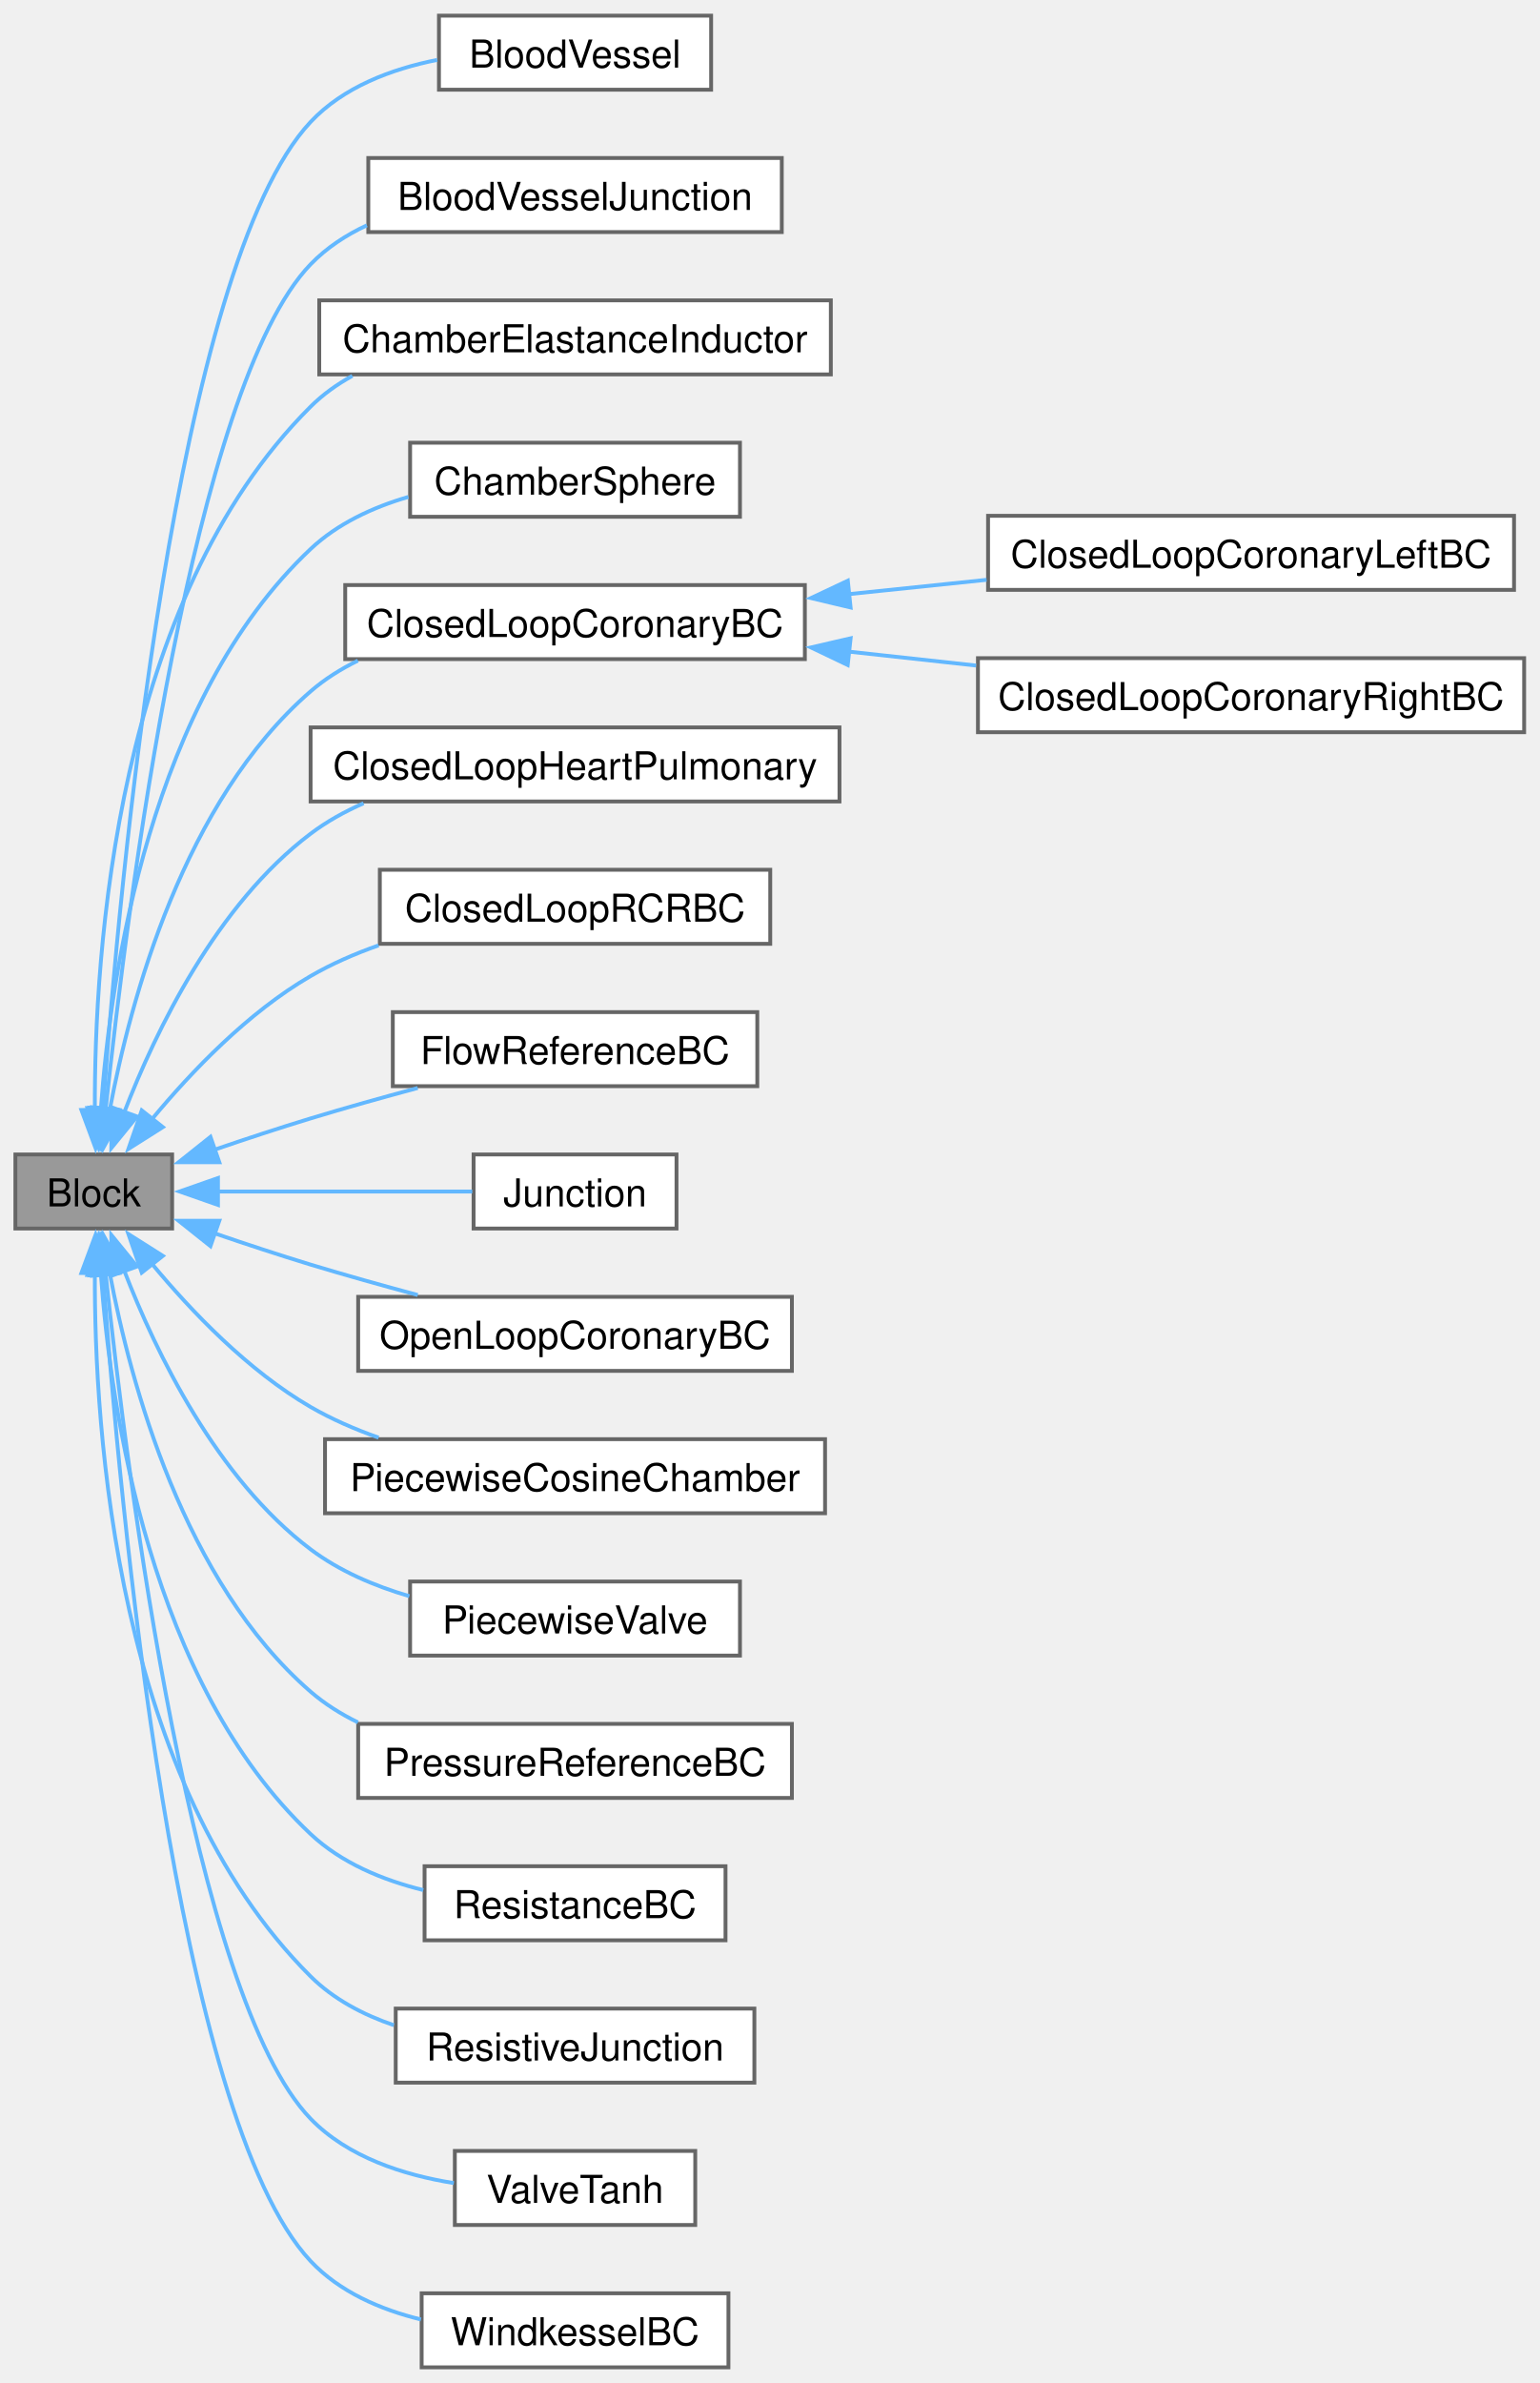
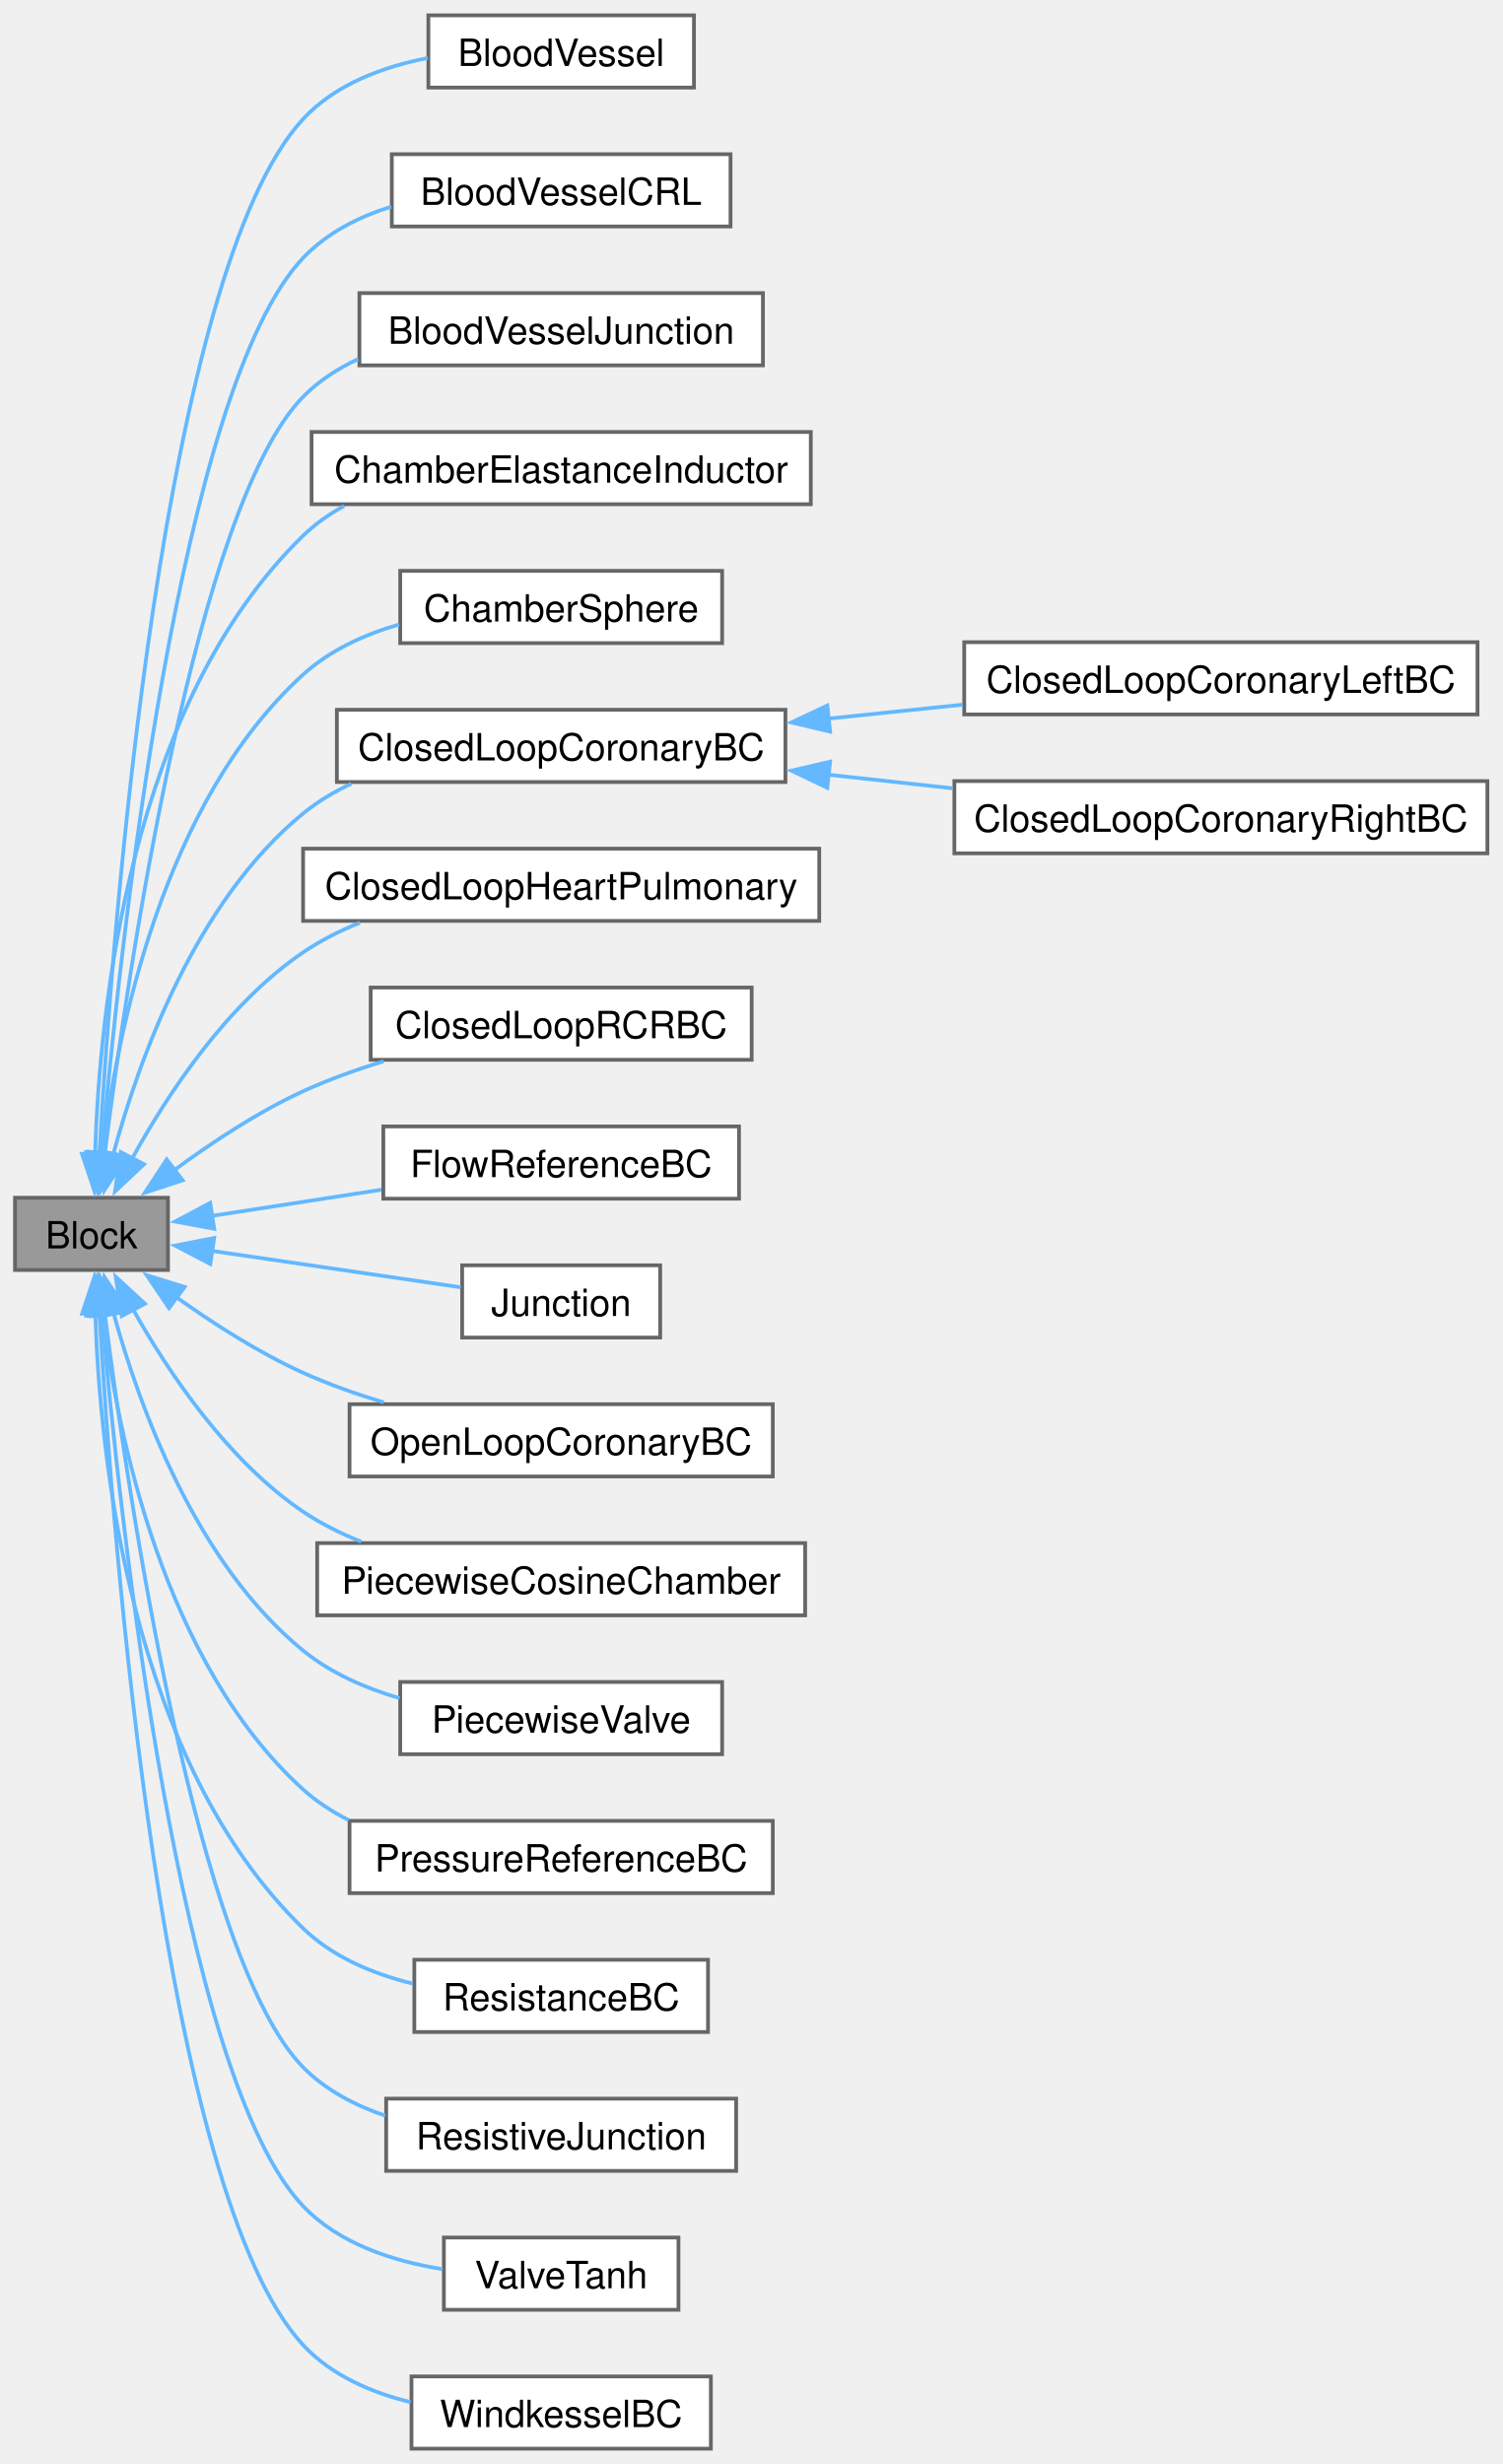
- <svg xmlns="http://www.w3.org/2000/svg" xmlns:xlink="http://www.w3.org/1999/xlink" width="400pt" height="619pt" viewBox="0.00 0.00 400.25 619.25">
-   <g id="graph0" class="graph" transform="scale(1 1) rotate(0) translate(4 615.25)">
+ <svg xmlns="http://www.w3.org/2000/svg" xmlns:xlink="http://www.w3.org/1999/xlink" width="400pt" height="656pt" viewBox="0.00 0.00 400.25 656.25">
+   <g id="graph0" class="graph" transform="scale(1 1) rotate(0) translate(4 652.25)">
    <g id="Node000001" class="node">
      <g id="a_Node000001">
        <a xlink:title="Base class for 0D model components.">
-           <polygon fill="#999999" stroke="#666666" points="40.75,-315.25 0,-315.25 0,-296 40.75,-296 40.75,-315.25" />
-           <text text-anchor="middle" x="20.38" y="-301.75" font-family="Helvetica,sans-Serif" font-size="10.00">Block</text>
+           <polygon fill="#999999" stroke="#666666" points="40.75,-333.25 0,-333.25 0,-314 40.75,-314 40.75,-333.25" />
+           <text text-anchor="middle" x="20.38" y="-319.75" font-family="Helvetica,sans-Serif" font-size="10.00">Block</text>
        </a>
      </g>
    </g>
    <g id="Node000002" class="node">
      <g id="a_Node000002">
        <a xlink:href="class_blood_vessel.html" target="_top" xlink:title="Resistor-capacitor-inductor blood vessel with optional stenosis.">
-           <polygon fill="white" stroke="#666666" points="180.88,-611.25 110.12,-611.25 110.12,-592 180.88,-592 180.88,-611.25" />
-           <text text-anchor="middle" x="145.5" y="-597.75" font-family="Helvetica,sans-Serif" font-size="10.00">BloodVessel</text>
+           <polygon fill="white" stroke="#666666" points="180.88,-648.25 110.12,-648.25 110.12,-629 180.88,-629 180.88,-648.25" />
+           <text text-anchor="middle" x="145.5" y="-634.75" font-family="Helvetica,sans-Serif" font-size="10.00">BloodVessel</text>
        </a>
      </g>
    </g>
    <g id="edge1_Node000001_Node000002" class="edge">
      <g id="a_edge1_Node000001_Node000002">
        <a xlink:title=" ">
-           <path fill="none" stroke="#63b8ff" d="M22.78,-327.13C27.02,-385.72 41.68,-546.27 76.75,-583.62 85.25,-592.68 97.73,-597.37 109.67,-599.75" />
-           <polygon fill="#63b8ff" stroke="#63b8ff" points="26.27,-326.93 22.09,-317.2 19.29,-327.41 26.27,-326.93" />
+           <path fill="none" stroke="#63b8ff" d="M22.47,-344.98C26.02,-406.16 39.29,-580.23 76.75,-620.62 85.27,-629.82 97.91,-634.53 109.96,-636.87" />
+           <polygon fill="#63b8ff" stroke="#63b8ff" points="25.97,-345.04 21.93,-335.24 18.98,-345.42 25.97,-345.04" />
        </a>
      </g>
    </g>
    <g id="Node000003" class="node">
      <g id="a_Node000003">
+         <a xlink:href="class_blood_vessel_c_r_l.html" target="_top" xlink:title="Capacitor-resistor-inductor blood vessel with optional stenosis.">
+           <polygon fill="white" stroke="#666666" points="190.62,-611.25 100.38,-611.25 100.38,-592 190.62,-592 190.62,-611.25" />
+           <text text-anchor="middle" x="145.5" y="-597.75" font-family="Helvetica,sans-Serif" font-size="10.00">BloodVesselCRL</text>
+         </a>
+       </g>
+     </g>
+     <g id="edge2_Node000001_Node000003" class="edge">
+       <g id="a_edge2_Node000001_Node000003">
+         <a xlink:title=" ">
+           <path fill="none" stroke="#63b8ff" d="M23.07,-344.84C27.96,-400.55 43.84,-549.04 76.75,-583.62 83.04,-590.24 91.46,-594.52 100.22,-597.27" />
+           <polygon fill="#63b8ff" stroke="#63b8ff" points="26.58,-344.79 22.26,-335.12 19.61,-345.38 26.58,-344.79" />
+         </a>
+       </g>
+     </g>
+     <g id="Node000004" class="node">
+       <g id="a_Node000004">
        <a xlink:href="class_blood_vessel_junction.html" target="_top" xlink:title="Junction between blood vessels.">
          <polygon fill="white" stroke="#666666" points="199.25,-574.25 91.75,-574.25 91.75,-555 199.25,-555 199.25,-574.25" />
          <text text-anchor="middle" x="145.5" y="-560.75" font-family="Helvetica,sans-Serif" font-size="10.00">BloodVesselJunction</text>
        </a>
      </g>
    </g>
-     <g id="edge2_Node000001_Node000003" class="edge">
-       <g id="a_edge2_Node000001_Node000003">
-         <a xlink:title=" ">
-           <path fill="none" stroke="#63b8ff" d="M23.48,-327.03C29.12,-379.97 46.22,-515.05 76.75,-546.62 80.89,-550.91 85.94,-554.22 91.38,-556.76" />
-           <polygon fill="#63b8ff" stroke="#63b8ff" points="26.98,-326.81 22.48,-317.22 20.01,-327.52 26.98,-326.81" />
-         </a>
-       </g>
-     </g>
-     <g id="Node000004" class="node">
-       <g id="a_Node000004">
+     <g id="edge3_Node000001_Node000004" class="edge">
+       <g id="a_edge3_Node000001_Node000004">
+         <a xlink:title=" ">
+           <path fill="none" stroke="#63b8ff" d="M23.88,-344.75C30.2,-394.64 48.38,-517.78 76.75,-546.62 80.93,-550.88 86,-554.16 91.45,-556.69" />
+           <polygon fill="#63b8ff" stroke="#63b8ff" points="27.37,-344.49 22.68,-334.99 20.42,-345.35 27.37,-344.49" />
+         </a>
+       </g>
+     </g>
+     <g id="Node000005" class="node">
+       <g id="a_Node000005">
        <a xlink:href="class_chamber_elastance_inductor.html" target="_top" xlink:title="Cardiac chamber with elastance and inductor.">
          <polygon fill="white" stroke="#666666" points="212,-537.25 79,-537.25 79,-518 212,-518 212,-537.25" />
          <text text-anchor="middle" x="145.5" y="-523.75" font-family="Helvetica,sans-Serif" font-size="10.00">ChamberElastanceInductor</text>
        </a>
      </g>
    </g>
-     <g id="edge3_Node000001_Node000004" class="edge">
-       <g id="a_edge3_Node000001_Node000004">
-         <a xlink:title=" ">
-           <path fill="none" stroke="#63b8ff" d="M20.66,-326.62C20.47,-367.75 26.16,-459.31 76.75,-509.62 79.94,-512.8 83.63,-515.43 87.6,-517.62" />
-           <polygon fill="#63b8ff" stroke="#63b8ff" points="24.16,-326.94 20.85,-316.88 17.16,-326.81 24.16,-326.94" />
-         </a>
-       </g>
-     </g>
-     <g id="Node000005" class="node">
-       <g id="a_Node000005">
+     <g id="edge4_Node000001_Node000005" class="edge">
+       <g id="a_edge4_Node000001_Node000005">
+         <a xlink:title=" ">
+           <path fill="none" stroke="#63b8ff" d="M21.34,-344.87C22.48,-383.37 30.59,-464.81 76.75,-509.62 79.98,-512.76 83.69,-515.37 87.68,-517.53" />
+           <polygon fill="#63b8ff" stroke="#63b8ff" points="24.84,-344.84 21.2,-334.89 17.84,-344.94 24.84,-344.84" />
+         </a>
+       </g>
+     </g>
+     <g id="Node000006" class="node">
+       <g id="a_Node000006">
        <a xlink:href="class_chamber_sphere.html" target="_top" xlink:title="Spherical heart chamber model.">
          <polygon fill="white" stroke="#666666" points="188.38,-500.25 102.62,-500.25 102.62,-481 188.38,-481 188.38,-500.25" />
          <text text-anchor="middle" x="145.5" y="-486.75" font-family="Helvetica,sans-Serif" font-size="10.00">ChamberSphere</text>
        </a>
      </g>
    </g>
-     <g id="edge4_Node000001_Node000005" class="edge">
-       <g id="a_edge4_Node000001_Node000005">
-         <a xlink:title=" ">
-           <path fill="none" stroke="#63b8ff" d="M22.21,-326.93C24.78,-362.39 35.15,-433.47 76.75,-472.62 83.75,-479.21 92.88,-483.45 102.16,-486.16" />
-           <polygon fill="#63b8ff" stroke="#63b8ff" points="25.71,-326.9 21.66,-317.12 18.72,-327.3 25.71,-326.9" />
-         </a>
-       </g>
-     </g>
-     <g id="Node000006" class="node">
-       <g id="a_Node000006">
+     <g id="edge5_Node000001_Node000006" class="edge">
+       <g id="a_edge5_Node000001_Node000006">
+         <a xlink:title=" ">
+           <path fill="none" stroke="#63b8ff" d="M23.21,-344.92C27.17,-377.3 39.42,-438.72 76.75,-472.62 83.87,-479.09 93.04,-483.28 102.33,-485.98" />
+           <polygon fill="#63b8ff" stroke="#63b8ff" points="26.72,-344.78 22.19,-335.2 19.75,-345.51 26.72,-344.78" />
+         </a>
+       </g>
+     </g>
+     <g id="Node000007" class="node">
+       <g id="a_Node000007">
        <a xlink:href="class_closed_loop_coronary_b_c.html" target="_top" xlink:title="Closed loop coronary boundary condition which is connected to other blocks on both sides and the intr...">
          <polygon fill="white" stroke="#666666" points="205.25,-463.25 85.75,-463.25 85.75,-444 205.25,-444 205.25,-463.25" />
          <text text-anchor="middle" x="145.5" y="-449.75" font-family="Helvetica,sans-Serif" font-size="10.00">ClosedLoopCoronaryBC</text>
        </a>
      </g>
    </g>
-     <g id="edge5_Node000001_Node000006" class="edge">
-       <g id="a_edge5_Node000001_Node000006">
-         <a xlink:title=" ">
-           <path fill="none" stroke="#63b8ff" d="M24.5,-326.66C29.91,-355.52 43.8,-407.08 76.75,-435.62 80.43,-438.81 84.61,-441.44 89.05,-443.61" />
-           <polygon fill="#63b8ff" stroke="#63b8ff" points="27.98,-326.25 22.87,-316.97 21.08,-327.42 27.98,-326.25" />
-         </a>
-       </g>
-     </g>
-     <g id="Node000009" class="node">
-       <g id="a_Node000009">
+     <g id="edge6_Node000001_Node000007" class="edge">
+       <g id="a_edge6_Node000001_Node000007">
+         <a xlink:title=" ">
+           <path fill="none" stroke="#63b8ff" d="M26.14,-344.69C32.98,-370.05 48.04,-412.14 76.75,-435.62 80.61,-438.78 84.97,-441.39 89.58,-443.55" />
+           <polygon fill="#63b8ff" stroke="#63b8ff" points="29.59,-344.08 23.78,-335.21 22.8,-345.76 29.59,-344.08" />
+         </a>
+       </g>
+     </g>
+     <g id="Node000010" class="node">
+       <g id="a_Node000010">
        <a xlink:href="class_closed_loop_heart_pulmonary.html" target="_top" xlink:title="Heart and pulmonary circulation model.">
          <polygon fill="white" stroke="#666666" points="214.25,-426.25 76.75,-426.25 76.75,-407 214.25,-407 214.25,-426.25" />
          <text text-anchor="middle" x="145.5" y="-412.75" font-family="Helvetica,sans-Serif" font-size="10.00">ClosedLoopHeartPulmonary</text>
        </a>
      </g>
    </g>
-     <g id="edge8_Node000001_Node000009" class="edge">
-       <g id="a_edge8_Node000001_Node000009">
-         <a xlink:title=" ">
-           <path fill="none" stroke="#63b8ff" d="M28.32,-326.25C36.55,-347.54 52.32,-380.18 76.75,-398.62 80.93,-401.78 85.61,-404.38 90.52,-406.53" />
-           <polygon fill="#63b8ff" stroke="#63b8ff" points="31.63,-325.12 24.94,-316.91 25.05,-327.5 31.63,-325.12" />
-         </a>
-       </g>
-     </g>
-     <g id="Node000010" class="node">
-       <g id="a_Node000010">
+     <g id="edge9_Node000001_Node000010" class="edge">
+       <g id="a_edge9_Node000001_Node000010">
+         <a xlink:title=" ">
+           <path fill="none" stroke="#63b8ff" d="M31.19,-343.66C40.58,-360.76 56.33,-384.74 76.75,-398.62 81.38,-401.77 86.53,-404.37 91.87,-406.52" />
+           <polygon fill="#63b8ff" stroke="#63b8ff" points="34.37,-342.18 26.65,-334.93 28.16,-345.41 34.37,-342.18" />
+         </a>
+       </g>
+     </g>
+     <g id="Node000011" class="node">
+       <g id="a_Node000011">
        <a xlink:href="class_closed_loop_r_c_r_b_c.html" target="_top" xlink:title="Closed-loop RCR boundary condition.">
          <polygon fill="white" stroke="#666666" points="196.25,-389.25 94.75,-389.25 94.75,-370 196.25,-370 196.25,-389.25" />
          <text text-anchor="middle" x="145.5" y="-375.75" font-family="Helvetica,sans-Serif" font-size="10.00">ClosedLoopRCRBC</text>
        </a>
      </g>
    </g>
-     <g id="edge9_Node000001_Node000010" class="edge">
-       <g id="a_edge9_Node000001_Node000010">
-         <a xlink:title=" ">
-           <path fill="none" stroke="#63b8ff" d="M35.58,-324.51C45.76,-336.79 60.51,-352.21 76.75,-361.62 82.23,-364.8 88.27,-367.43 94.43,-369.6" />
-           <polygon fill="#63b8ff" stroke="#63b8ff" points="38.34,-322.36 29.38,-316.69 32.85,-326.71 38.34,-322.36" />
-         </a>
-       </g>
-     </g>
-     <g id="Node000011" class="node">
-       <g id="a_Node000011">
+     <g id="edge10_Node000001_Node000011" class="edge">
+       <g id="a_edge10_Node000001_Node000011">
+         <a xlink:title=" ">
+           <path fill="none" stroke="#63b8ff" d="M42.44,-340.61C52.37,-347.93 64.67,-356.08 76.75,-361.62 83.5,-364.72 90.87,-367.37 98.2,-369.6" />
+           <polygon fill="#63b8ff" stroke="#63b8ff" points="44.66,-337.9 34.59,-334.6 40.41,-343.46 44.66,-337.9" />
+         </a>
+       </g>
+     </g>
+     <g id="Node000012" class="node">
+       <g id="a_Node000012">
        <a xlink:href="class_flow_reference_b_c.html" target="_top" xlink:title="Flow reference boundary condition.">
          <polygon fill="white" stroke="#666666" points="192.88,-352.25 98.12,-352.25 98.12,-333 192.88,-333 192.88,-352.25" />
          <text text-anchor="middle" x="145.5" y="-338.75" font-family="Helvetica,sans-Serif" font-size="10.00">FlowReferenceBC</text>
        </a>
      </g>
    </g>
-     <g id="edge10_Node000001_Node000011" class="edge">
-       <g id="a_edge10_Node000001_Node000011">
-         <a xlink:title=" ">
-           <path fill="none" stroke="#63b8ff" d="M51.83,-316.51C59.89,-319.27 68.62,-322.15 76.75,-324.62 85.72,-327.35 95.42,-330.06 104.6,-332.53" />
-           <polygon fill="#63b8ff" stroke="#63b8ff" points="53.02,-313.22 42.43,-313.23 50.72,-319.83 53.02,-313.22" />
-         </a>
-       </g>
-     </g>
-     <g id="Node000012" class="node">
-       <g id="a_Node000012">
+     <g id="edge11_Node000001_Node000012" class="edge">
+       <g id="a_edge11_Node000001_Node000012">
+         <a xlink:title=" ">
+           <path fill="none" stroke="#63b8ff" d="M52.4,-328.41C66.1,-330.53 82.5,-333.06 97.64,-335.39" />
+           <polygon fill="#63b8ff" stroke="#63b8ff" points="53.07,-324.97 42.65,-326.91 52,-331.89 53.07,-324.97" />
+         </a>
+       </g>
+     </g>
+     <g id="Node000013" class="node">
+       <g id="a_Node000013">
        <a xlink:href="class_junction.html" target="_top" xlink:title="Junction.">
          <polygon fill="white" stroke="#666666" points="171.88,-315.25 119.12,-315.25 119.12,-296 171.88,-296 171.88,-315.25" />
          <text text-anchor="middle" x="145.5" y="-301.75" font-family="Helvetica,sans-Serif" font-size="10.00">Junction</text>
        </a>
      </g>
    </g>
-     <g id="edge11_Node000001_Node000012" class="edge">
-       <g id="a_edge11_Node000001_Node000012">
-         <a xlink:title=" ">
-           <path fill="none" stroke="#63b8ff" d="M52.43,-305.62C72.92,-305.62 99.46,-305.62 118.78,-305.62" />
-           <polygon fill="#63b8ff" stroke="#63b8ff" points="52.67,-302.13 42.67,-305.63 52.67,-309.13 52.67,-302.13" />
-         </a>
-       </g>
-     </g>
-     <g id="Node000013" class="node">
-       <g id="a_Node000013">
+     <g id="edge12_Node000001_Node000013" class="edge">
+       <g id="a_edge12_Node000001_Node000013">
+         <a xlink:title=" ">
+           <path fill="none" stroke="#63b8ff" d="M52.43,-319.09C72.92,-316.09 99.46,-312.21 118.78,-309.39" />
+           <polygon fill="#63b8ff" stroke="#63b8ff" points="52.04,-315.6 42.65,-320.51 53.06,-322.53 52.04,-315.6" />
+         </a>
+       </g>
+     </g>
+     <g id="Node000014" class="node">
+       <g id="a_Node000014">
        <a xlink:href="class_open_loop_coronary_b_c.html" target="_top" xlink:title="Open loop coronary boundary condition based on kim_coronary.">
          <polygon fill="white" stroke="#666666" points="201.88,-278.25 89.12,-278.25 89.12,-259 201.88,-259 201.88,-278.25" />
          <text text-anchor="middle" x="145.5" y="-264.75" font-family="Helvetica,sans-Serif" font-size="10.00">OpenLoopCoronaryBC</text>
        </a>
      </g>
    </g>
-     <g id="edge12_Node000001_Node000013" class="edge">
-       <g id="a_edge12_Node000001_Node000013">
-         <a xlink:title=" ">
-           <path fill="none" stroke="#63b8ff" d="M51.83,-294.74C59.89,-291.98 68.62,-289.1 76.75,-286.62 85.72,-283.9 95.42,-281.19 104.6,-278.72" />
-           <polygon fill="#63b8ff" stroke="#63b8ff" points="50.72,-291.42 42.43,-298.02 53.02,-298.03 50.72,-291.42" />
-         </a>
-       </g>
-     </g>
-     <g id="Node000014" class="node">
-       <g id="a_Node000014">
+     <g id="edge13_Node000001_Node000014" class="edge">
+       <g id="a_edge13_Node000001_Node000014">
+         <a xlink:title=" ">
+           <path fill="none" stroke="#63b8ff" d="M42.89,-306.83C52.77,-299.77 64.9,-291.98 76.75,-286.62 83.52,-283.57 90.9,-280.95 98.23,-278.73" />
+           <polygon fill="#63b8ff" stroke="#63b8ff" points="41.03,-303.85 35.08,-312.62 45.2,-309.48 41.03,-303.85" />
+         </a>
+       </g>
+     </g>
+     <g id="Node000015" class="node">
+       <g id="a_Node000015">
        <a xlink:href="class_piecewise_cosine_chamber.html" target="_top" xlink:title="Cardiac chamber with piecewise elastance and inductor.">
          <polygon fill="white" stroke="#666666" points="210.5,-241.25 80.5,-241.25 80.5,-222 210.5,-222 210.5,-241.25" />
          <text text-anchor="middle" x="145.5" y="-227.75" font-family="Helvetica,sans-Serif" font-size="10.00">PiecewiseCosineChamber</text>
        </a>
      </g>
    </g>
-     <g id="edge13_Node000001_Node000014" class="edge">
-       <g id="a_edge13_Node000001_Node000014">
-         <a xlink:title=" ">
-           <path fill="none" stroke="#63b8ff" d="M35.58,-286.74C45.76,-274.46 60.51,-259.04 76.75,-249.62 82.23,-246.45 88.27,-243.82 94.43,-241.65" />
-           <polygon fill="#63b8ff" stroke="#63b8ff" points="32.85,-284.54 29.38,-294.56 38.34,-288.89 32.85,-284.54" />
-         </a>
-       </g>
-     </g>
-     <g id="Node000015" class="node">
-       <g id="a_Node000015">
+     <g id="edge14_Node000001_Node000015" class="edge">
+       <g id="a_edge14_Node000001_Node000015">
+         <a xlink:title=" ">
+           <path fill="none" stroke="#63b8ff" d="M31.4,-303.59C40.86,-286.73 56.57,-263.25 76.75,-249.62 81.49,-246.42 86.77,-243.79 92.24,-241.63" />
+           <polygon fill="#63b8ff" stroke="#63b8ff" points="28.43,-301.73 26.82,-312.2 34.61,-305.02 28.43,-301.73" />
+         </a>
+       </g>
+     </g>
+     <g id="Node000016" class="node">
+       <g id="a_Node000016">
        <a xlink:href="class_piecewise_valve.html" target="_top" xlink:title="Valve (tanh) block.">
          <polygon fill="white" stroke="#666666" points="188.38,-204.25 102.62,-204.25 102.62,-185 188.38,-185 188.38,-204.25" />
          <text text-anchor="middle" x="145.5" y="-190.75" font-family="Helvetica,sans-Serif" font-size="10.00">PiecewiseValve</text>
        </a>
      </g>
    </g>
-     <g id="edge14_Node000001_Node000015" class="edge">
-       <g id="a_edge14_Node000001_Node000015">
-         <a xlink:title=" ">
-           <path fill="none" stroke="#63b8ff" d="M28.32,-285C36.55,-263.71 52.32,-231.07 76.75,-212.62 84.23,-206.98 93.34,-203.1 102.42,-200.44" />
-           <polygon fill="#63b8ff" stroke="#63b8ff" points="25.05,-283.75 24.94,-294.34 31.63,-286.13 25.05,-283.75" />
-         </a>
-       </g>
-     </g>
-     <g id="Node000016" class="node">
-       <g id="a_Node000016">
+     <g id="edge15_Node000001_Node000016" class="edge">
+       <g id="a_edge15_Node000001_Node000016">
+         <a xlink:title=" ">
+           <path fill="none" stroke="#63b8ff" d="M26.19,-302.74C33.08,-277.61 48.2,-235.89 76.75,-212.62 84.11,-206.63 93.27,-202.61 102.46,-199.93" />
+           <polygon fill="#63b8ff" stroke="#63b8ff" points="22.88,-301.57 23.82,-312.13 29.66,-303.29 22.88,-301.57" />
+         </a>
+       </g>
+     </g>
+     <g id="Node000017" class="node">
+       <g id="a_Node000017">
        <a xlink:href="class_pressure_reference_b_c.html" target="_top" xlink:title="Pressure reference boundary condition.">
          <polygon fill="white" stroke="#666666" points="201.88,-167.25 89.12,-167.25 89.12,-148 201.88,-148 201.88,-167.25" />
          <text text-anchor="middle" x="145.5" y="-153.75" font-family="Helvetica,sans-Serif" font-size="10.00">PressureReferenceBC</text>
        </a>
      </g>
    </g>
-     <g id="edge15_Node000001_Node000016" class="edge">
-       <g id="a_edge15_Node000001_Node000016">
-         <a xlink:title=" ">
-           <path fill="none" stroke="#63b8ff" d="M24.5,-284.59C29.91,-255.73 43.8,-204.17 76.75,-175.62 80.43,-172.44 84.61,-169.81 89.05,-167.64" />
-           <polygon fill="#63b8ff" stroke="#63b8ff" points="21.08,-283.83 22.87,-294.28 27.98,-285 21.08,-283.83" />
-         </a>
-       </g>
-     </g>
-     <g id="Node000017" class="node">
-       <g id="a_Node000017">
+     <g id="edge16_Node000001_Node000017" class="edge">
+       <g id="a_edge16_Node000001_Node000017">
+         <a xlink:title=" ">
+           <path fill="none" stroke="#63b8ff" d="M23.26,-302.47C27.27,-270.31 39.6,-209.29 76.75,-175.62 80.36,-172.36 84.49,-169.67 88.9,-167.46" />
+           <polygon fill="#63b8ff" stroke="#63b8ff" points="19.81,-301.8 22.22,-312.12 26.77,-302.55 19.81,-301.8" />
+         </a>
+       </g>
+     </g>
+     <g id="Node000018" class="node">
+       <g id="a_Node000018">
        <a xlink:href="class_resistance_b_c.html" target="_top" xlink:title="Resistance boundary condition.">
          <polygon fill="white" stroke="#666666" points="184.62,-130.25 106.38,-130.25 106.38,-111 184.62,-111 184.62,-130.25" />
          <text text-anchor="middle" x="145.5" y="-116.75" font-family="Helvetica,sans-Serif" font-size="10.00">ResistanceBC</text>
        </a>
      </g>
    </g>
-     <g id="edge16_Node000001_Node000017" class="edge">
-       <g id="a_edge16_Node000001_Node000017">
-         <a xlink:title=" ">
-           <path fill="none" stroke="#63b8ff" d="M22.21,-284.32C24.78,-248.86 35.15,-177.78 76.75,-138.62 84.73,-131.12 95.47,-126.66 106.04,-124.05" />
-           <polygon fill="#63b8ff" stroke="#63b8ff" points="18.72,-283.95 21.66,-294.13 25.71,-284.35 18.72,-283.95" />
-         </a>
-       </g>
-     </g>
-     <g id="Node000018" class="node">
-       <g id="a_Node000018">
+     <g id="edge17_Node000001_Node000018" class="edge">
+       <g id="a_edge17_Node000001_Node000018">
+         <a xlink:title=" ">
+           <path fill="none" stroke="#63b8ff" d="M21.38,-302.49C22.58,-264.2 30.78,-183.18 76.75,-138.62 84.61,-131 95.32,-126.51 105.9,-123.9" />
+           <polygon fill="#63b8ff" stroke="#63b8ff" points="17.88,-302.36 21.22,-312.41 24.88,-302.47 17.88,-302.36" />
+         </a>
+       </g>
+     </g>
+     <g id="Node000019" class="node">
+       <g id="a_Node000019">
        <a xlink:href="class_resistive_junction.html" target="_top" xlink:title="ResistiveJunction.">
          <polygon fill="white" stroke="#666666" points="192.12,-93.25 98.88,-93.25 98.88,-74 192.12,-74 192.12,-93.25" />
          <text text-anchor="middle" x="145.5" y="-79.75" font-family="Helvetica,sans-Serif" font-size="10.00">ResistiveJunction</text>
        </a>
      </g>
    </g>
-     <g id="edge17_Node000001_Node000018" class="edge">
-       <g id="a_edge17_Node000001_Node000018">
-         <a xlink:title=" ">
-           <path fill="none" stroke="#63b8ff" d="M20.66,-284.63C20.47,-243.5 26.16,-151.94 76.75,-101.62 82.7,-95.7 90.37,-91.67 98.39,-88.93" />
-           <polygon fill="#63b8ff" stroke="#63b8ff" points="17.16,-284.44 20.85,-294.37 24.16,-284.31 17.16,-284.44" />
-         </a>
-       </g>
-     </g>
-     <g id="Node000019" class="node">
-       <g id="a_Node000019">
+     <g id="edge18_Node000001_Node000019" class="edge">
+       <g id="a_edge18_Node000001_Node000019">
+         <a xlink:title=" ">
+           <path fill="none" stroke="#63b8ff" d="M23.93,-302.26C30.33,-252.37 48.54,-130.26 76.75,-101.62 82.73,-95.56 90.5,-91.46 98.64,-88.71" />
+           <polygon fill="#63b8ff" stroke="#63b8ff" points="20.48,-301.68 22.72,-312.03 27.42,-302.54 20.48,-301.68" />
+         </a>
+       </g>
+     </g>
+     <g id="Node000020" class="node">
+       <g id="a_Node000020">
        <a xlink:href="class_valve_tanh.html" target="_top" xlink:title="Valve (tanh) block.">
          <polygon fill="white" stroke="#666666" points="176.75,-56.25 114.25,-56.25 114.25,-37 176.75,-37 176.75,-56.25" />
          <text text-anchor="middle" x="145.5" y="-42.75" font-family="Helvetica,sans-Serif" font-size="10.00">ValveTanh</text>
        </a>
      </g>
    </g>
-     <g id="edge18_Node000001_Node000019" class="edge">
-       <g id="a_edge18_Node000001_Node000019">
-         <a xlink:title=" ">
-           <path fill="none" stroke="#63b8ff" d="M23.48,-284.22C29.12,-231.28 46.22,-96.2 76.75,-64.62 86.39,-54.65 100.88,-49.99 113.99,-47.89" />
-           <polygon fill="#63b8ff" stroke="#63b8ff" points="20.01,-283.73 22.48,-294.03 26.98,-284.44 20.01,-283.73" />
-         </a>
-       </g>
-     </g>
-     <g id="Node000020" class="node">
-       <g id="a_Node000020">
+     <g id="edge19_Node000001_Node000020" class="edge">
+       <g id="a_edge19_Node000001_Node000020">
+         <a xlink:title=" ">
+           <path fill="none" stroke="#63b8ff" d="M23.09,-302.49C28,-246.99 43.95,-99.07 76.75,-64.62 86.32,-54.58 100.8,-49.91 113.92,-47.82" />
+           <polygon fill="#63b8ff" stroke="#63b8ff" points="19.62,-301.91 22.26,-312.17 26.6,-302.5 19.62,-301.91" />
+         </a>
+       </g>
+     </g>
+     <g id="Node000021" class="node">
+       <g id="a_Node000021">
        <a xlink:href="class_windkessel_b_c.html" target="_top" xlink:title="Windkessel RCR boundary condition.">
          <polygon fill="white" stroke="#666666" points="185.38,-19.25 105.62,-19.25 105.62,0 185.38,0 185.38,-19.25" />
          <text text-anchor="middle" x="145.5" y="-5.75" font-family="Helvetica,sans-Serif" font-size="10.00">WindkesselBC</text>
        </a>
      </g>
    </g>
-     <g id="edge19_Node000001_Node000020" class="edge">
-       <g id="a_edge19_Node000001_Node000020">
-         <a xlink:title=" ">
-           <path fill="none" stroke="#63b8ff" d="M22.78,-284.12C27.02,-225.53 41.68,-64.98 76.75,-27.62 84.25,-19.64 94.85,-15.04 105.44,-12.44" />
-           <polygon fill="#63b8ff" stroke="#63b8ff" points="19.29,-283.84 22.09,-294.05 26.27,-284.32 19.29,-283.84" />
-         </a>
-       </g>
-     </g>
-     <g id="Node000007" class="node">
-       <g id="a_Node000007">
+     <g id="edge20_Node000001_Node000021" class="edge">
+       <g id="a_edge20_Node000001_Node000021">
+         <a xlink:title=" ">
+           <path fill="none" stroke="#63b8ff" d="M22.48,-302.34C26.06,-241.36 39.4,-67.88 76.75,-27.62 84.2,-19.6 94.79,-14.99 105.38,-12.39" />
+           <polygon fill="#63b8ff" stroke="#63b8ff" points="19,-301.86 21.94,-312.04 25.99,-302.25 19,-301.86" />
+         </a>
+       </g>
+     </g>
+     <g id="Node000008" class="node">
+       <g id="a_Node000008">
        <a xlink:href="class_closed_loop_coronary_left_b_c.html" target="_top" xlink:title="Left side of closed loop coronary boundary condition ClosedLoopCoronaryBC.">
          <polygon fill="white" stroke="#666666" points="389.62,-481.25 252.88,-481.25 252.88,-462 389.62,-462 389.62,-481.25" />
          <text text-anchor="middle" x="321.25" y="-467.75" font-family="Helvetica,sans-Serif" font-size="10.00">ClosedLoopCoronaryLeftBC</text>
        </a>
      </g>
    </g>
-     <g id="edge6_Node000006_Node000007" class="edge">
-       <g id="a_edge6_Node000006_Node000007">
+     <g id="edge7_Node000007_Node000008" class="edge">
+       <g id="a_edge7_Node000007_Node000008">
        <a xlink:title=" ">
          <path fill="none" stroke="#63b8ff" d="M216.53,-460.88C228.4,-462.11 240.7,-463.38 252.5,-464.61" />
          <polygon fill="#63b8ff" stroke="#63b8ff" points="217.14,-457.42 206.83,-459.87 216.42,-464.39 217.14,-457.42" />
        </a>
      </g>
    </g>
-     <g id="Node000008" class="node">
-       <g id="a_Node000008">
+     <g id="Node000009" class="node">
+       <g id="a_Node000009">
        <a xlink:href="class_closed_loop_coronary_right_b_c.html" target="_top" xlink:title="Right side of closed loop coronary boundary condition ClosedLoopCoronaryBC.">
          <polygon fill="white" stroke="#666666" points="392.25,-444.25 250.25,-444.25 250.25,-425 392.25,-425 392.25,-444.25" />
          <text text-anchor="middle" x="321.25" y="-430.75" font-family="Helvetica,sans-Serif" font-size="10.00">ClosedLoopCoronaryRightBC</text>
        </a>
      </g>
    </g>
-     <g id="edge7_Node000006_Node000008" class="edge">
-       <g id="a_edge7_Node000006_Node000008">
+     <g id="edge8_Node000007_Node000009" class="edge">
+       <g id="a_edge8_Node000007_Node000009">
        <a xlink:title=" ">
          <path fill="none" stroke="#63b8ff" d="M216.56,-445.96C227.5,-444.77 238.81,-443.53 249.76,-442.33" />
          <polygon fill="#63b8ff" stroke="#63b8ff" points="216.39,-442.46 206.83,-447.03 217.15,-449.42 216.39,-442.46" />
        </a>
      </g>
    </g>
  </g>
</svg>
